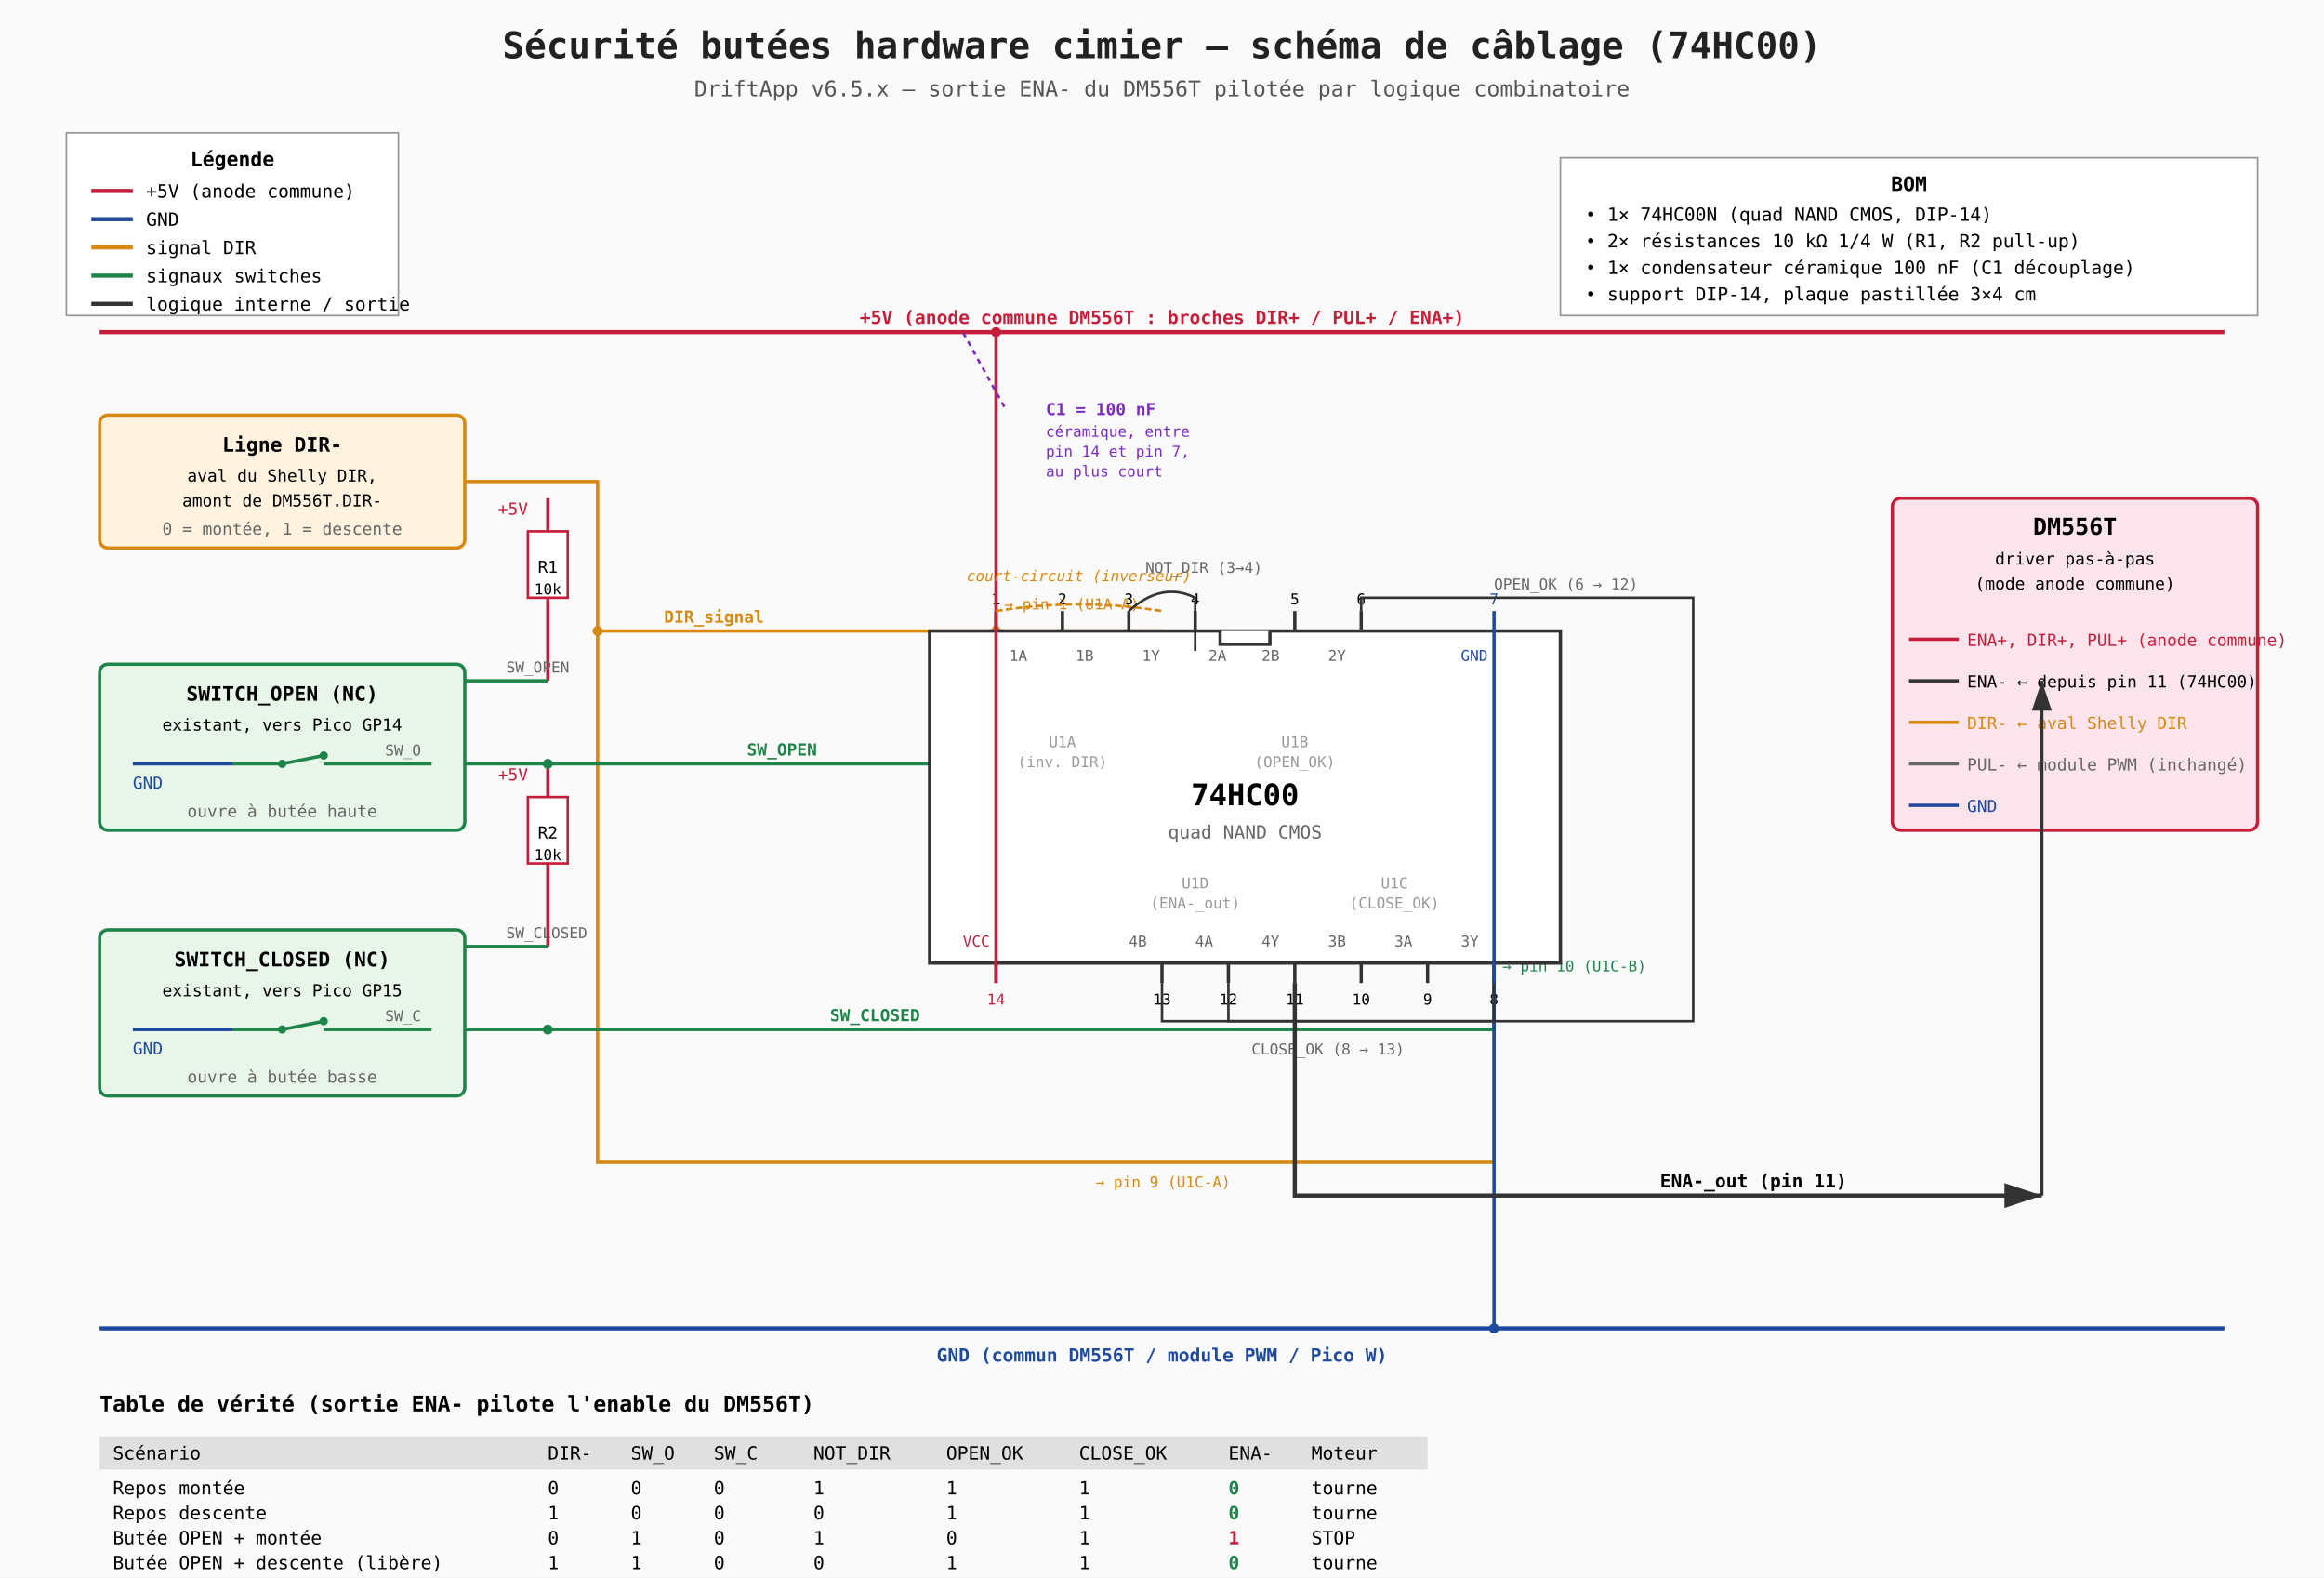
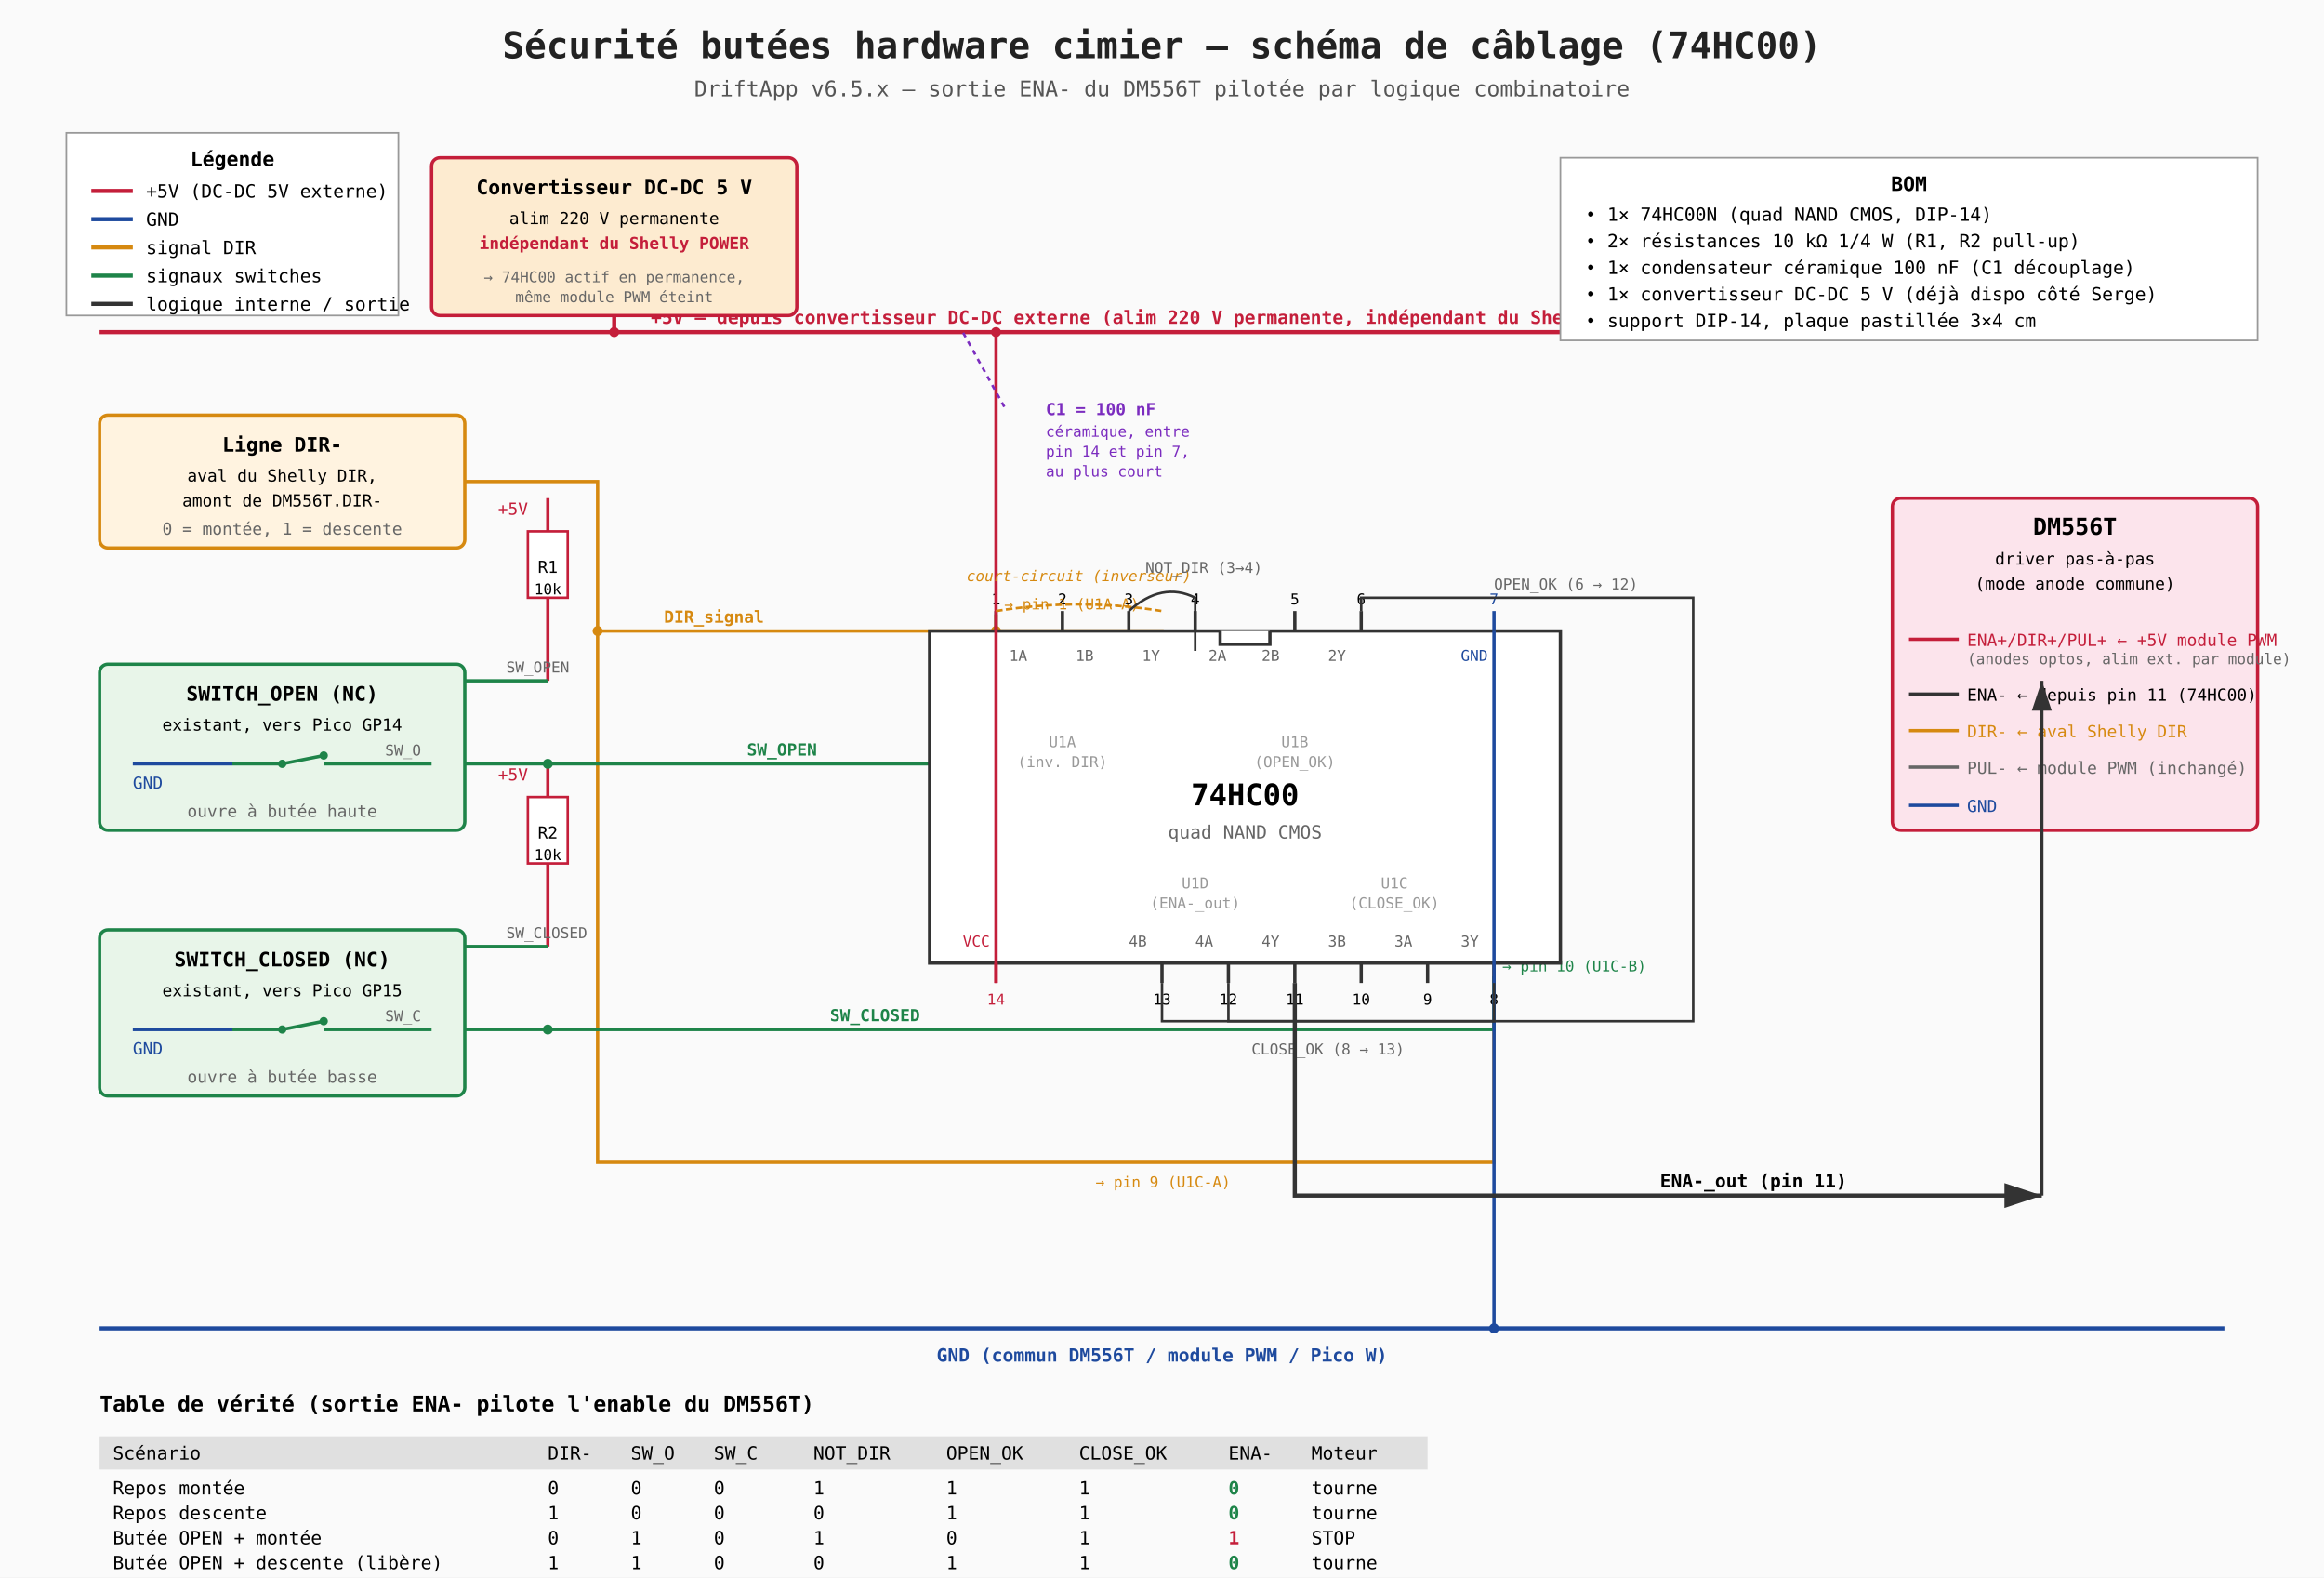
<svg xmlns="http://www.w3.org/2000/svg" viewBox="0 0 1400 950" font-family="monospace">
  <defs>
    <marker id="arrow" markerWidth="10" markerHeight="10" refX="9" refY="3" orient="auto">
      <path d="M0,0 L0,6 L9,3 z" fill="#333" />
    </marker>
    <marker id="arrow-red" markerWidth="10" markerHeight="10" refX="9" refY="3" orient="auto">
      <path d="M0,0 L0,6 L9,3 z" fill="#c41e3a" />
    </marker>
    <marker id="arrow-blue" markerWidth="10" markerHeight="10" refX="9" refY="3" orient="auto">
      <path d="M0,0 L0,6 L9,3 z" fill="#1e4a9e" />
    </marker>
  </defs>
  <rect width="1400" height="950" fill="#fafafa" />
  <text x="700" y="35" text-anchor="middle" font-size="22" font-weight="bold" fill="#222">
    Sécurité butées hardware cimier — schéma de câblage (74HC00)
  </text>
  <text x="700" y="58" text-anchor="middle" font-size="13" fill="#555">
    DriftApp v6.5.x — sortie ENA- du DM556T pilotée par logique combinatoire
  </text>
  <g transform="translate(40, 80)">
    <rect width="200" height="110" fill="white" stroke="#999" stroke-width="1" />
    <text x="100" y="20" text-anchor="middle" font-size="12" font-weight="bold">Légende</text>
    <line x1="15" y1="35" x2="40" y2="35" stroke="#c41e3a" stroke-width="2.5" />
-     <text x="48" y="39" font-size="11">+5V (anode commune)</text>
+     <text x="48" y="39" font-size="11">+5V (DC-DC 5V externe)</text>
    <line x1="15" y1="52" x2="40" y2="52" stroke="#1e4a9e" stroke-width="2.5" />
    <text x="48" y="56" font-size="11">GND</text>
    <line x1="15" y1="69" x2="40" y2="69" stroke="#d68910" stroke-width="2.5" />
    <text x="48" y="73" font-size="11">signal DIR</text>
    <line x1="15" y1="86" x2="40" y2="86" stroke="#1e8449" stroke-width="2.5" />
    <text x="48" y="90" font-size="11">signaux switches</text>
    <line x1="15" y1="103" x2="40" y2="103" stroke="#333" stroke-width="2.5" />
    <text x="48" y="107" font-size="11">logique interne / sortie</text>
  </g>
  <g transform="translate(60, 250)">
    <rect width="220" height="80" fill="#fff3e0" stroke="#d68910" stroke-width="2" rx="5" />
    <text x="110" y="22" text-anchor="middle" font-size="12" font-weight="bold">Ligne DIR-</text>
    <text x="110" y="40" text-anchor="middle" font-size="10">aval du Shelly DIR,</text>
    <text x="110" y="55" text-anchor="middle" font-size="10">amont de DM556T.DIR-</text>
    <text x="110" y="72" text-anchor="middle" font-size="10" fill="#666">
      0 = montée, 1 = descente
    </text>
  </g>
  <g transform="translate(60, 400)">
    <rect width="220" height="100" fill="#e8f5e9" stroke="#1e8449" stroke-width="2" rx="5" />
    <text x="110" y="22" text-anchor="middle" font-size="12" font-weight="bold">SWITCH_OPEN (NC)</text>
    <text x="110" y="40" text-anchor="middle" font-size="10">existant, vers Pico GP14</text>
    <line x1="20" y1="60" x2="80" y2="60" stroke="#1e4a9e" stroke-width="2" />
    <text x="20" y="75" font-size="10" fill="#1e4a9e">GND</text>
    <line x1="80" y1="60" x2="110" y2="60" stroke="#1e8449" stroke-width="2" />
    <line x1="110" y1="60" x2="135" y2="55" stroke="#1e8449" stroke-width="2" />
    <circle cx="110" cy="60" r="2.5" fill="#1e8449" />
    <circle cx="135" cy="55" r="2.5" fill="#1e8449" />
    <line x1="135" y1="60" x2="200" y2="60" stroke="#1e8449" stroke-width="2" />
    <text x="172" y="55" font-size="9" fill="#666">SW_O</text>
    <text x="110" y="92" text-anchor="middle" font-size="10" fill="#666">
      ouvre à butée haute
    </text>
  </g>
  <g transform="translate(60, 560)">
    <rect width="220" height="100" fill="#e8f5e9" stroke="#1e8449" stroke-width="2" rx="5" />
    <text x="110" y="22" text-anchor="middle" font-size="12" font-weight="bold">SWITCH_CLOSED (NC)</text>
    <text x="110" y="40" text-anchor="middle" font-size="10">existant, vers Pico GP15</text>
    <line x1="20" y1="60" x2="80" y2="60" stroke="#1e4a9e" stroke-width="2" />
    <text x="20" y="75" font-size="10" fill="#1e4a9e">GND</text>
    <line x1="80" y1="60" x2="110" y2="60" stroke="#1e8449" stroke-width="2" />
    <line x1="110" y1="60" x2="135" y2="55" stroke="#1e8449" stroke-width="2" />
    <circle cx="110" cy="60" r="2.5" fill="#1e8449" />
    <circle cx="135" cy="55" r="2.5" fill="#1e8449" />
    <line x1="135" y1="60" x2="200" y2="60" stroke="#1e8449" stroke-width="2" />
    <text x="172" y="55" font-size="9" fill="#666">SW_C</text>
    <text x="110" y="92" text-anchor="middle" font-size="10" fill="#666">
      ouvre à butée basse
    </text>
  </g>
  <g transform="translate(330, 410)">
    <line x1="0" y1="0" x2="0" y2="-110" stroke="#c41e3a" stroke-width="2" />
    <rect x="-12" y="-90" width="24" height="40" fill="white" stroke="#c41e3a" stroke-width="1.5" />
    <text x="0" y="-65" text-anchor="middle" font-size="10">R1</text>
    <text x="0" y="-52" text-anchor="middle" font-size="9">10k</text>
    <text x="-30" y="-100" font-size="10" fill="#c41e3a">+5V</text>
    <line x1="0" y1="0" x2="-50" y2="0" stroke="#1e8449" stroke-width="2" />
    <text x="-25" y="-5" font-size="9" fill="#666">SW_OPEN</text>
  </g>
  <g transform="translate(330, 570)">
    <line x1="0" y1="0" x2="0" y2="-110" stroke="#c41e3a" stroke-width="2" />
    <rect x="-12" y="-90" width="24" height="40" fill="white" stroke="#c41e3a" stroke-width="1.5" />
    <text x="0" y="-65" text-anchor="middle" font-size="10">R2</text>
    <text x="0" y="-52" text-anchor="middle" font-size="9">10k</text>
    <text x="-30" y="-100" font-size="10" fill="#c41e3a">+5V</text>
    <line x1="0" y1="0" x2="-50" y2="0" stroke="#1e8449" stroke-width="2" />
    <text x="-25" y="-5" font-size="9" fill="#666">SW_CLOSED</text>
  </g>
  <path d="M 280 290 L 360 290 L 360 380 L 600 380" stroke="#d68910" stroke-width="2" fill="none" />
  <circle cx="360" cy="380" r="3" fill="#d68910" />
  <text x="400" y="375" font-size="10" fill="#d68910" font-weight="bold">DIR_signal</text>
  <line x1="600" y1="380" x2="600" y2="370" stroke="#d68910" stroke-width="2" />
  <text x="605" y="367" font-size="9" fill="#d68910">→ pin 1 (U1A-A)</text>
  <path d="M 600 380 L 700 380 L 700 392" stroke="#d68910" stroke-width="2" fill="none" />
  <circle cx="600" cy="380" r="3" fill="#d68910" />
  <text x="705" y="389" font-size="9" fill="#d68910">→ pin 2 (U1A-B, court-circuité)</text>
  <path d="M 360 380 L 360 700 L 900 700 L 900 542" stroke="#d68910" stroke-width="2" fill="none" />
  <text x="660" y="715" font-size="9" fill="#d68910">→ pin 9 (U1C-A)</text>
  <path d="M 280 460 L 600 460 L 600 460" stroke="#1e8449" stroke-width="2" fill="none" />
  <text x="450" y="455" font-size="10" fill="#1e8449" font-weight="bold">SW_OPEN</text>
  <circle cx="330" cy="460" r="3" fill="#1e8449" />
  <line x1="600" y1="460" x2="600" y2="438" stroke="#1e8449" stroke-width="2" />
  <text x="605" y="447" font-size="9" fill="#1e8449">→ pin 5 (U1B-B)</text>
  <path d="M 280 620 L 900 620 L 900 588" stroke="#1e8449" stroke-width="2" fill="none" />
  <text x="500" y="615" font-size="10" fill="#1e8449" font-weight="bold">SW_CLOSED</text>
  <circle cx="330" cy="620" r="3" fill="#1e8449" />
  <text x="905" y="585" font-size="9" fill="#1e8449">→ pin 10 (U1C-B)</text>
  <g transform="translate(560, 380)">
    <rect x="0" y="0" width="380" height="200" fill="white" stroke="#333" stroke-width="2" />
    <text x="190" y="105" text-anchor="middle" font-size="18" font-weight="bold">74HC00</text>
    <text x="190" y="125" text-anchor="middle" font-size="11" fill="#666">quad NAND CMOS</text>
    <path d="M 175 0 L 175 8 L 205 8 L 205 0" fill="white" stroke="#333" stroke-width="2" />
    <g font-size="10">
      <line x1="40" y1="0" x2="40" y2="-12" stroke="#333" stroke-width="2" />
      <text x="40" y="-16" text-anchor="middle" font-size="9">1</text>
      <text x="48" y="18" font-size="9" fill="#666">1A</text>
      <line x1="80" y1="0" x2="80" y2="-12" stroke="#333" stroke-width="2" />
      <text x="80" y="-16" text-anchor="middle" font-size="9">2</text>
      <text x="88" y="18" font-size="9" fill="#666">1B</text>
      <line x1="120" y1="0" x2="120" y2="-12" stroke="#333" stroke-width="2" />
      <text x="120" y="-16" text-anchor="middle" font-size="9">3</text>
      <text x="128" y="18" font-size="9" fill="#666">1Y</text>
      <line x1="160" y1="0" x2="160" y2="-12" stroke="#333" stroke-width="2" />
      <text x="160" y="-16" text-anchor="middle" font-size="9">4</text>
      <text x="168" y="18" font-size="9" fill="#666">2A</text>
      <line x1="220" y1="0" x2="220" y2="-12" stroke="#333" stroke-width="2" />
      <text x="220" y="-16" text-anchor="middle" font-size="9">5</text>
      <text x="200" y="18" font-size="9" fill="#666">2B</text>
      <line x1="260" y1="0" x2="260" y2="-12" stroke="#333" stroke-width="2" />
      <text x="260" y="-16" text-anchor="middle" font-size="9">6</text>
      <text x="240" y="18" font-size="9" fill="#666">2Y</text>
      <line x1="340" y1="0" x2="340" y2="-12" stroke="#1e4a9e" stroke-width="2" />
      <text x="340" y="-16" text-anchor="middle" font-size="9" fill="#1e4a9e">7</text>
      <text x="320" y="18" font-size="9" fill="#1e4a9e">GND</text>
    </g>
    <g font-size="10">
      <line x1="340" y1="200" x2="340" y2="212" stroke="#333" stroke-width="2" />
      <text x="340" y="225" text-anchor="middle" font-size="9">8</text>
      <text x="320" y="190" font-size="9" fill="#666">3Y</text>
      <line x1="300" y1="200" x2="300" y2="212" stroke="#333" stroke-width="2" />
      <text x="300" y="225" text-anchor="middle" font-size="9">9</text>
      <text x="280" y="190" font-size="9" fill="#666">3A</text>
      <line x1="260" y1="200" x2="260" y2="212" stroke="#333" stroke-width="2" />
      <text x="260" y="225" text-anchor="middle" font-size="9">10</text>
      <text x="240" y="190" font-size="9" fill="#666">3B</text>
      <line x1="220" y1="200" x2="220" y2="212" stroke="#333" stroke-width="2" />
      <text x="220" y="225" text-anchor="middle" font-size="9">11</text>
      <text x="200" y="190" font-size="9" fill="#666">4Y</text>
      <line x1="180" y1="200" x2="180" y2="212" stroke="#333" stroke-width="2" />
      <text x="180" y="225" text-anchor="middle" font-size="9">12</text>
      <text x="160" y="190" font-size="9" fill="#666">4A</text>
      <line x1="140" y1="200" x2="140" y2="212" stroke="#333" stroke-width="2" />
      <text x="140" y="225" text-anchor="middle" font-size="9">13</text>
      <text x="120" y="190" font-size="9" fill="#666">4B</text>
      <line x1="40" y1="200" x2="40" y2="212" stroke="#c41e3a" stroke-width="2" />
      <text x="40" y="225" text-anchor="middle" font-size="9" fill="#c41e3a">14</text>
      <text x="20" y="190" font-size="9" fill="#c41e3a">VCC</text>
    </g>
    <g font-size="9" fill="#999">
      <text x="80" y="70" text-anchor="middle">U1A</text>
      <text x="80" y="82" text-anchor="middle">(inv. DIR)</text>
      <text x="220" y="70" text-anchor="middle">U1B</text>
      <text x="220" y="82" text-anchor="middle">(OPEN_OK)</text>
      <text x="280" y="155" text-anchor="middle">U1C</text>
      <text x="280" y="167" text-anchor="middle">(CLOSE_OK)</text>
      <text x="160" y="155" text-anchor="middle">U1D</text>
      <text x="160" y="167" text-anchor="middle">(ENA-_out)</text>
    </g>
  </g>
  <line x1="60" y1="200" x2="1340" y2="200" stroke="#c41e3a" stroke-width="2.5" />
  <text x="700" y="195" text-anchor="middle" font-size="11" fill="#c41e3a" font-weight="bold">
-     +5V (anode commune DM556T : broches DIR+ / PUL+ / ENA+)
+     +5V — depuis convertisseur DC-DC externe (alim 220 V permanente, indépendant du Shelly POWER)
  </text>
  <line x1="600" y1="200" x2="600" y2="592" stroke="#c41e3a" stroke-width="2" />
  <circle cx="600" cy="200" r="3" fill="#c41e3a" />
  <line x1="60" y1="800" x2="1340" y2="800" stroke="#1e4a9e" stroke-width="2.5" />
  <text x="700" y="820" text-anchor="middle" font-size="11" fill="#1e4a9e" font-weight="bold">
    GND (commun DM556T / module PWM / Pico W)
  </text>
  <line x1="900" y1="380" x2="900" y2="800" stroke="#1e4a9e" stroke-width="2" />
  <circle cx="900" cy="800" r="3" fill="#1e4a9e" />
  <g transform="translate(630, 250)">
    <text x="0" y="0" font-size="10" font-weight="bold" fill="#7b2cbf">C1 = 100 nF</text>
    <text x="0" y="13" font-size="9" fill="#7b2cbf">céramique, entre</text>
    <text x="0" y="25" font-size="9" fill="#7b2cbf">pin 14 et pin 7,</text>
    <text x="0" y="37" font-size="9" fill="#7b2cbf">au plus court</text>
    <line x1="-25" y1="-5" x2="-50" y2="-50" stroke="#7b2cbf" stroke-width="1.5" stroke-dasharray="3,3" />
  </g>
  <path d="M 600 368 Q 650 360 700 368" stroke="#d68910" stroke-width="1.5" fill="none" stroke-dasharray="4,2" />
  <text x="650" y="350" text-anchor="middle" font-size="9" fill="#d68910" font-style="italic">
    court-circuit (inverseur)
  </text>
  <path d="M 680 368 Q 700 350 720 360 L 720 392" stroke="#333" stroke-width="1.5" fill="none" />
  <text x="690" y="345" font-size="9" fill="#666">NOT_DIR (3→4)</text>
  <path d="M 820 368 L 820 360 L 1020 360 L 1020 615 L 740 615 L 740 592" stroke="#333" stroke-width="1.5" fill="none" />
  <text x="900" y="355" font-size="9" fill="#666">OPEN_OK (6 → 12)</text>
  <path d="M 900 592 L 900 615 L 700 615 L 700 592" stroke="#333" stroke-width="1.5" fill="none" />
  <text x="800" y="635" text-anchor="middle" font-size="9" fill="#666">CLOSE_OK (8 → 13)</text>
  <path d="M 780 592 L 780 720 L 1230 720" stroke="#333" stroke-width="2.5" fill="none" marker-end="url(#arrow)" />
  <text x="1000" y="715" font-size="11" font-weight="bold">ENA-_out (pin 11)</text>
  <g transform="translate(1140, 300)">
    <rect width="220" height="200" fill="#fce4ec" stroke="#c41e3a" stroke-width="2" rx="5" />
    <text x="110" y="22" text-anchor="middle" font-size="14" font-weight="bold">DM556T</text>
    <text x="110" y="40" text-anchor="middle" font-size="10">driver pas-à-pas</text>
    <text x="110" y="55" text-anchor="middle" font-size="10">(mode anode commune)</text>
    <line x1="10" y1="85" x2="40" y2="85" stroke="#c41e3a" stroke-width="2" />
-     <text x="45" y="89" font-size="10" fill="#c41e3a">ENA+, DIR+, PUL+ (anode commune)</text>
-     <line x1="10" y1="110" x2="40" y2="110" stroke="#333" stroke-width="2" />
-     <text x="45" y="114" font-size="10">ENA- ← depuis pin 11 (74HC00)</text>
-     <line x1="10" y1="135" x2="40" y2="135" stroke="#d68910" stroke-width="2" />
-     <text x="45" y="139" font-size="10" fill="#d68910">DIR- ← aval Shelly DIR</text>
-     <line x1="10" y1="160" x2="40" y2="160" stroke="#666" stroke-width="2" />
-     <text x="45" y="164" font-size="10" fill="#666">PUL- ← module PWM (inchangé)</text>
+     <text x="45" y="89" font-size="10" fill="#c41e3a">ENA+/DIR+/PUL+ ← +5V module PWM</text>
+     <text x="45" y="100" font-size="9" fill="#666">(anodes optos, alim ext. par module)</text>
+     <line x1="10" y1="118" x2="40" y2="118" stroke="#333" stroke-width="2" />
+     <text x="45" y="122" font-size="10">ENA- ← depuis pin 11 (74HC00)</text>
+     <line x1="10" y1="140" x2="40" y2="140" stroke="#d68910" stroke-width="2" />
+     <text x="45" y="144" font-size="10" fill="#d68910">DIR- ← aval Shelly DIR</text>
+     <line x1="10" y1="162" x2="40" y2="162" stroke="#666" stroke-width="2" />
+     <text x="45" y="166" font-size="10" fill="#666">PUL- ← module PWM (inchangé)</text>
    <line x1="10" y1="185" x2="40" y2="185" stroke="#1e4a9e" stroke-width="2" />
    <text x="45" y="189" font-size="10" fill="#1e4a9e">GND</text>
  </g>
  <line x1="1230" y1="720" x2="1230" y2="410" stroke="#333" stroke-width="2" marker-end="url(#arrow)" />
  <g transform="translate(60, 850)">
    <text x="0" y="0" font-size="13" font-weight="bold">Table de vérité (sortie ENA- pilote l'enable du DM556T)</text>
    <g font-size="11" transform="translate(0, 15)">
      <rect x="0" y="0" width="800" height="20" fill="#e0e0e0" />
      <text x="8" y="14">Scénario</text>
      <text x="270" y="14">DIR-</text>
      <text x="320" y="14">SW_O</text>
      <text x="370" y="14">SW_C</text>
      <text x="430" y="14">NOT_DIR</text>
      <text x="510" y="14">OPEN_OK</text>
      <text x="590" y="14">CLOSE_OK</text>
      <text x="680" y="14">ENA-</text>
      <text x="730" y="14">Moteur</text>
      <text x="8" y="35">Repos montée</text>
      <text x="270" y="35">0</text>
      <text x="320" y="35">0</text>
      <text x="370" y="35">0</text>
      <text x="430" y="35">1</text>
      <text x="510" y="35">1</text>
      <text x="590" y="35">1</text>
      <text x="680" y="35" font-weight="bold" fill="#1e8449">0</text>
      <text x="730" y="35">tourne</text>
      <text x="8" y="50">Repos descente</text>
      <text x="270" y="50">1</text>
      <text x="320" y="50">0</text>
      <text x="370" y="50">0</text>
      <text x="430" y="50">0</text>
      <text x="510" y="50">1</text>
      <text x="590" y="50">1</text>
      <text x="680" y="50" font-weight="bold" fill="#1e8449">0</text>
      <text x="730" y="50">tourne</text>
      <text x="8" y="65">Butée OPEN + montée</text>
      <text x="270" y="65">0</text>
      <text x="320" y="65">1</text>
      <text x="370" y="65">0</text>
      <text x="430" y="65">1</text>
      <text x="510" y="65">0</text>
      <text x="590" y="65">1</text>
      <text x="680" y="65" font-weight="bold" fill="#c41e3a">1</text>
      <text x="730" y="65">STOP</text>
      <text x="8" y="80">Butée OPEN + descente (libère)</text>
      <text x="270" y="80">1</text>
      <text x="320" y="80">1</text>
      <text x="370" y="80">0</text>
      <text x="430" y="80">0</text>
      <text x="510" y="80">1</text>
      <text x="590" y="80">1</text>
      <text x="680" y="80" font-weight="bold" fill="#1e8449">0</text>
      <text x="730" y="80">tourne</text>
      <text x="8" y="95">Butée CLOSED + descente</text>
      <text x="270" y="95">1</text>
      <text x="320" y="95">0</text>
      <text x="370" y="95">1</text>
      <text x="430" y="95">0</text>
      <text x="510" y="95">1</text>
      <text x="590" y="95">0</text>
      <text x="680" y="95" font-weight="bold" fill="#c41e3a">1</text>
      <text x="730" y="95">STOP</text>
    </g>
  </g>
  <g transform="translate(940, 95)">
-     <rect width="420" height="95" fill="white" stroke="#999" stroke-width="1" />
+     <rect width="420" height="110" fill="white" stroke="#999" stroke-width="1" />
    <text x="210" y="20" text-anchor="middle" font-size="12" font-weight="bold">BOM</text>
    <text x="15" y="38" font-size="11">• 1× 74HC00N (quad NAND CMOS, DIP-14)</text>
    <text x="15" y="54" font-size="11">• 2× résistances 10 kΩ 1/4 W (R1, R2 pull-up)</text>
    <text x="15" y="70" font-size="11">• 1× condensateur céramique 100 nF (C1 découplage)</text>
-     <text x="15" y="86" font-size="11">• support DIP-14, plaque pastillée 3×4 cm</text>
-   </g>
+     <text x="15" y="86" font-size="11">• 1× convertisseur DC-DC 5 V (déjà dispo côté Serge)</text>
+     <text x="15" y="102" font-size="11">• support DIP-14, plaque pastillée 3×4 cm</text>
+   </g>
+   <g transform="translate(260, 95)">
+     <rect width="220" height="95" fill="#fdebd0" stroke="#c41e3a" stroke-width="2" rx="5" />
+     <text x="110" y="22" text-anchor="middle" font-size="12" font-weight="bold">Convertisseur DC-DC 5 V</text>
+     <text x="110" y="40" text-anchor="middle" font-size="10">alim 220 V permanente</text>
+     <text x="110" y="55" text-anchor="middle" font-size="10" fill="#c41e3a" font-weight="bold">
+       indépendant du Shelly POWER
+     </text>
+     <text x="110" y="75" text-anchor="middle" font-size="9" fill="#666">
+       → 74HC00 actif en permanence,
+     </text>
+     <text x="110" y="87" text-anchor="middle" font-size="9" fill="#666">
+       même module PWM éteint
+     </text>
+   </g>
+   <line x1="370" y1="190" x2="370" y2="200" stroke="#c41e3a" stroke-width="2.5" />
+   <circle cx="370" cy="200" r="3" fill="#c41e3a" />
</svg>
